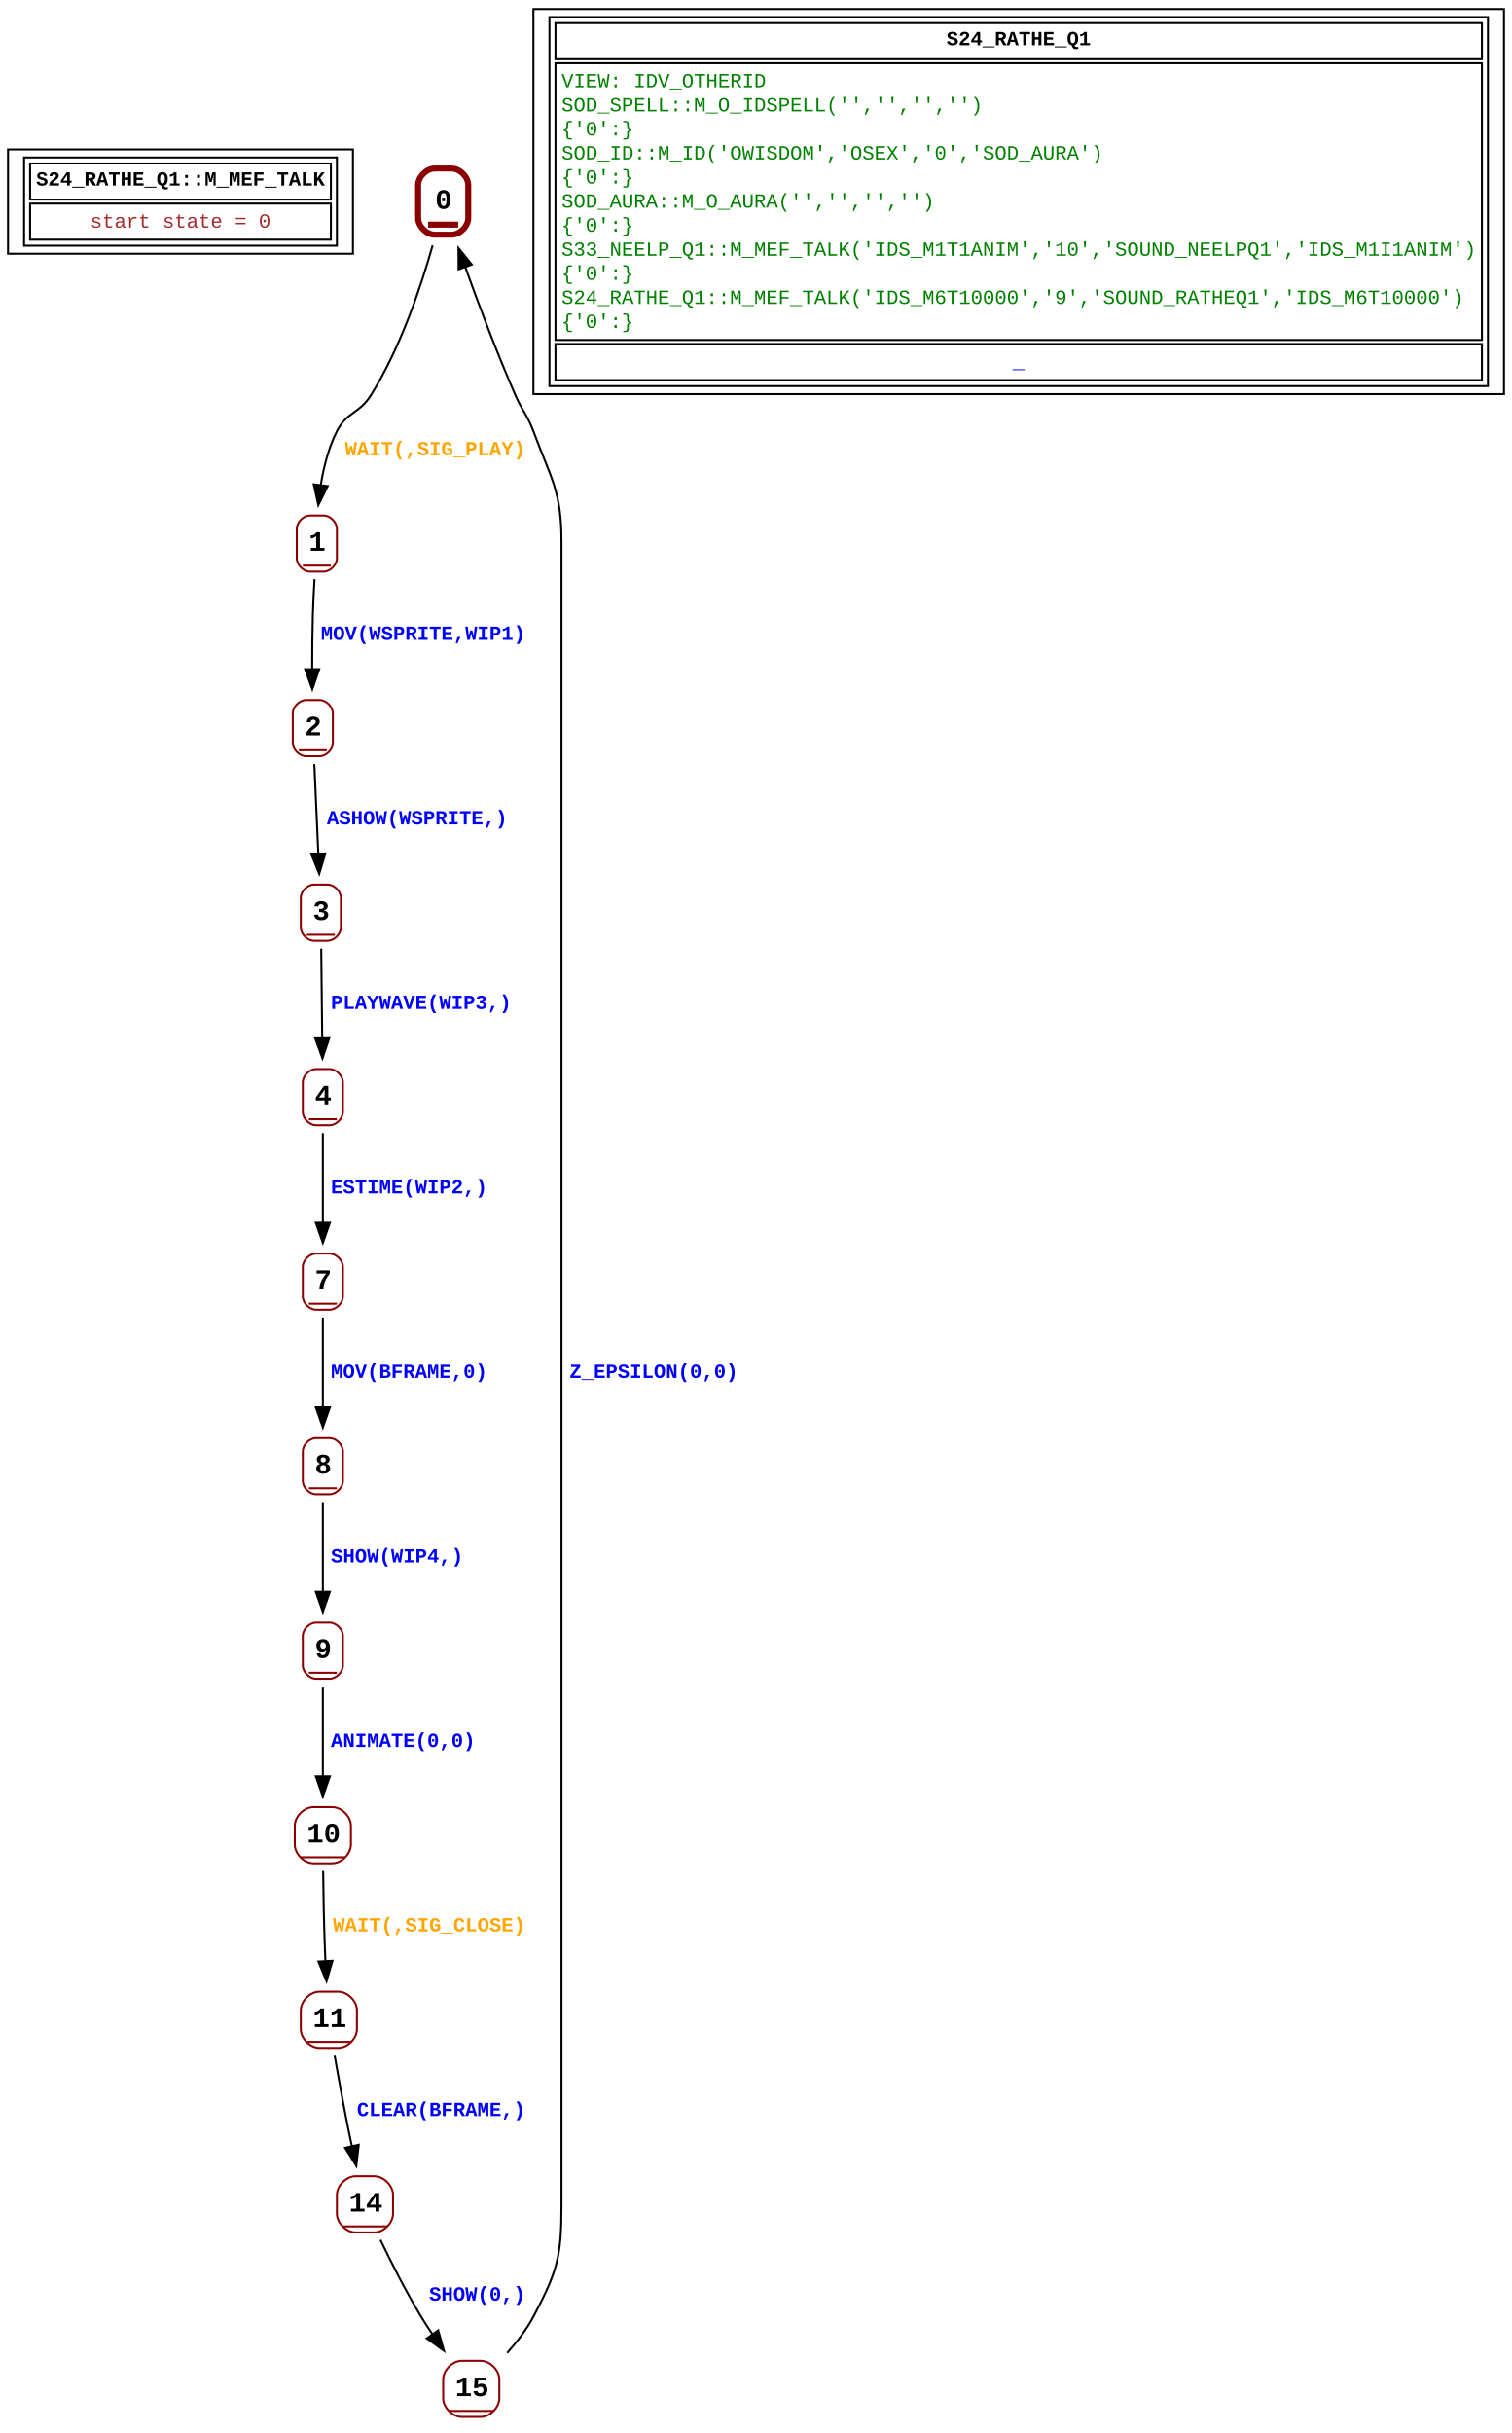
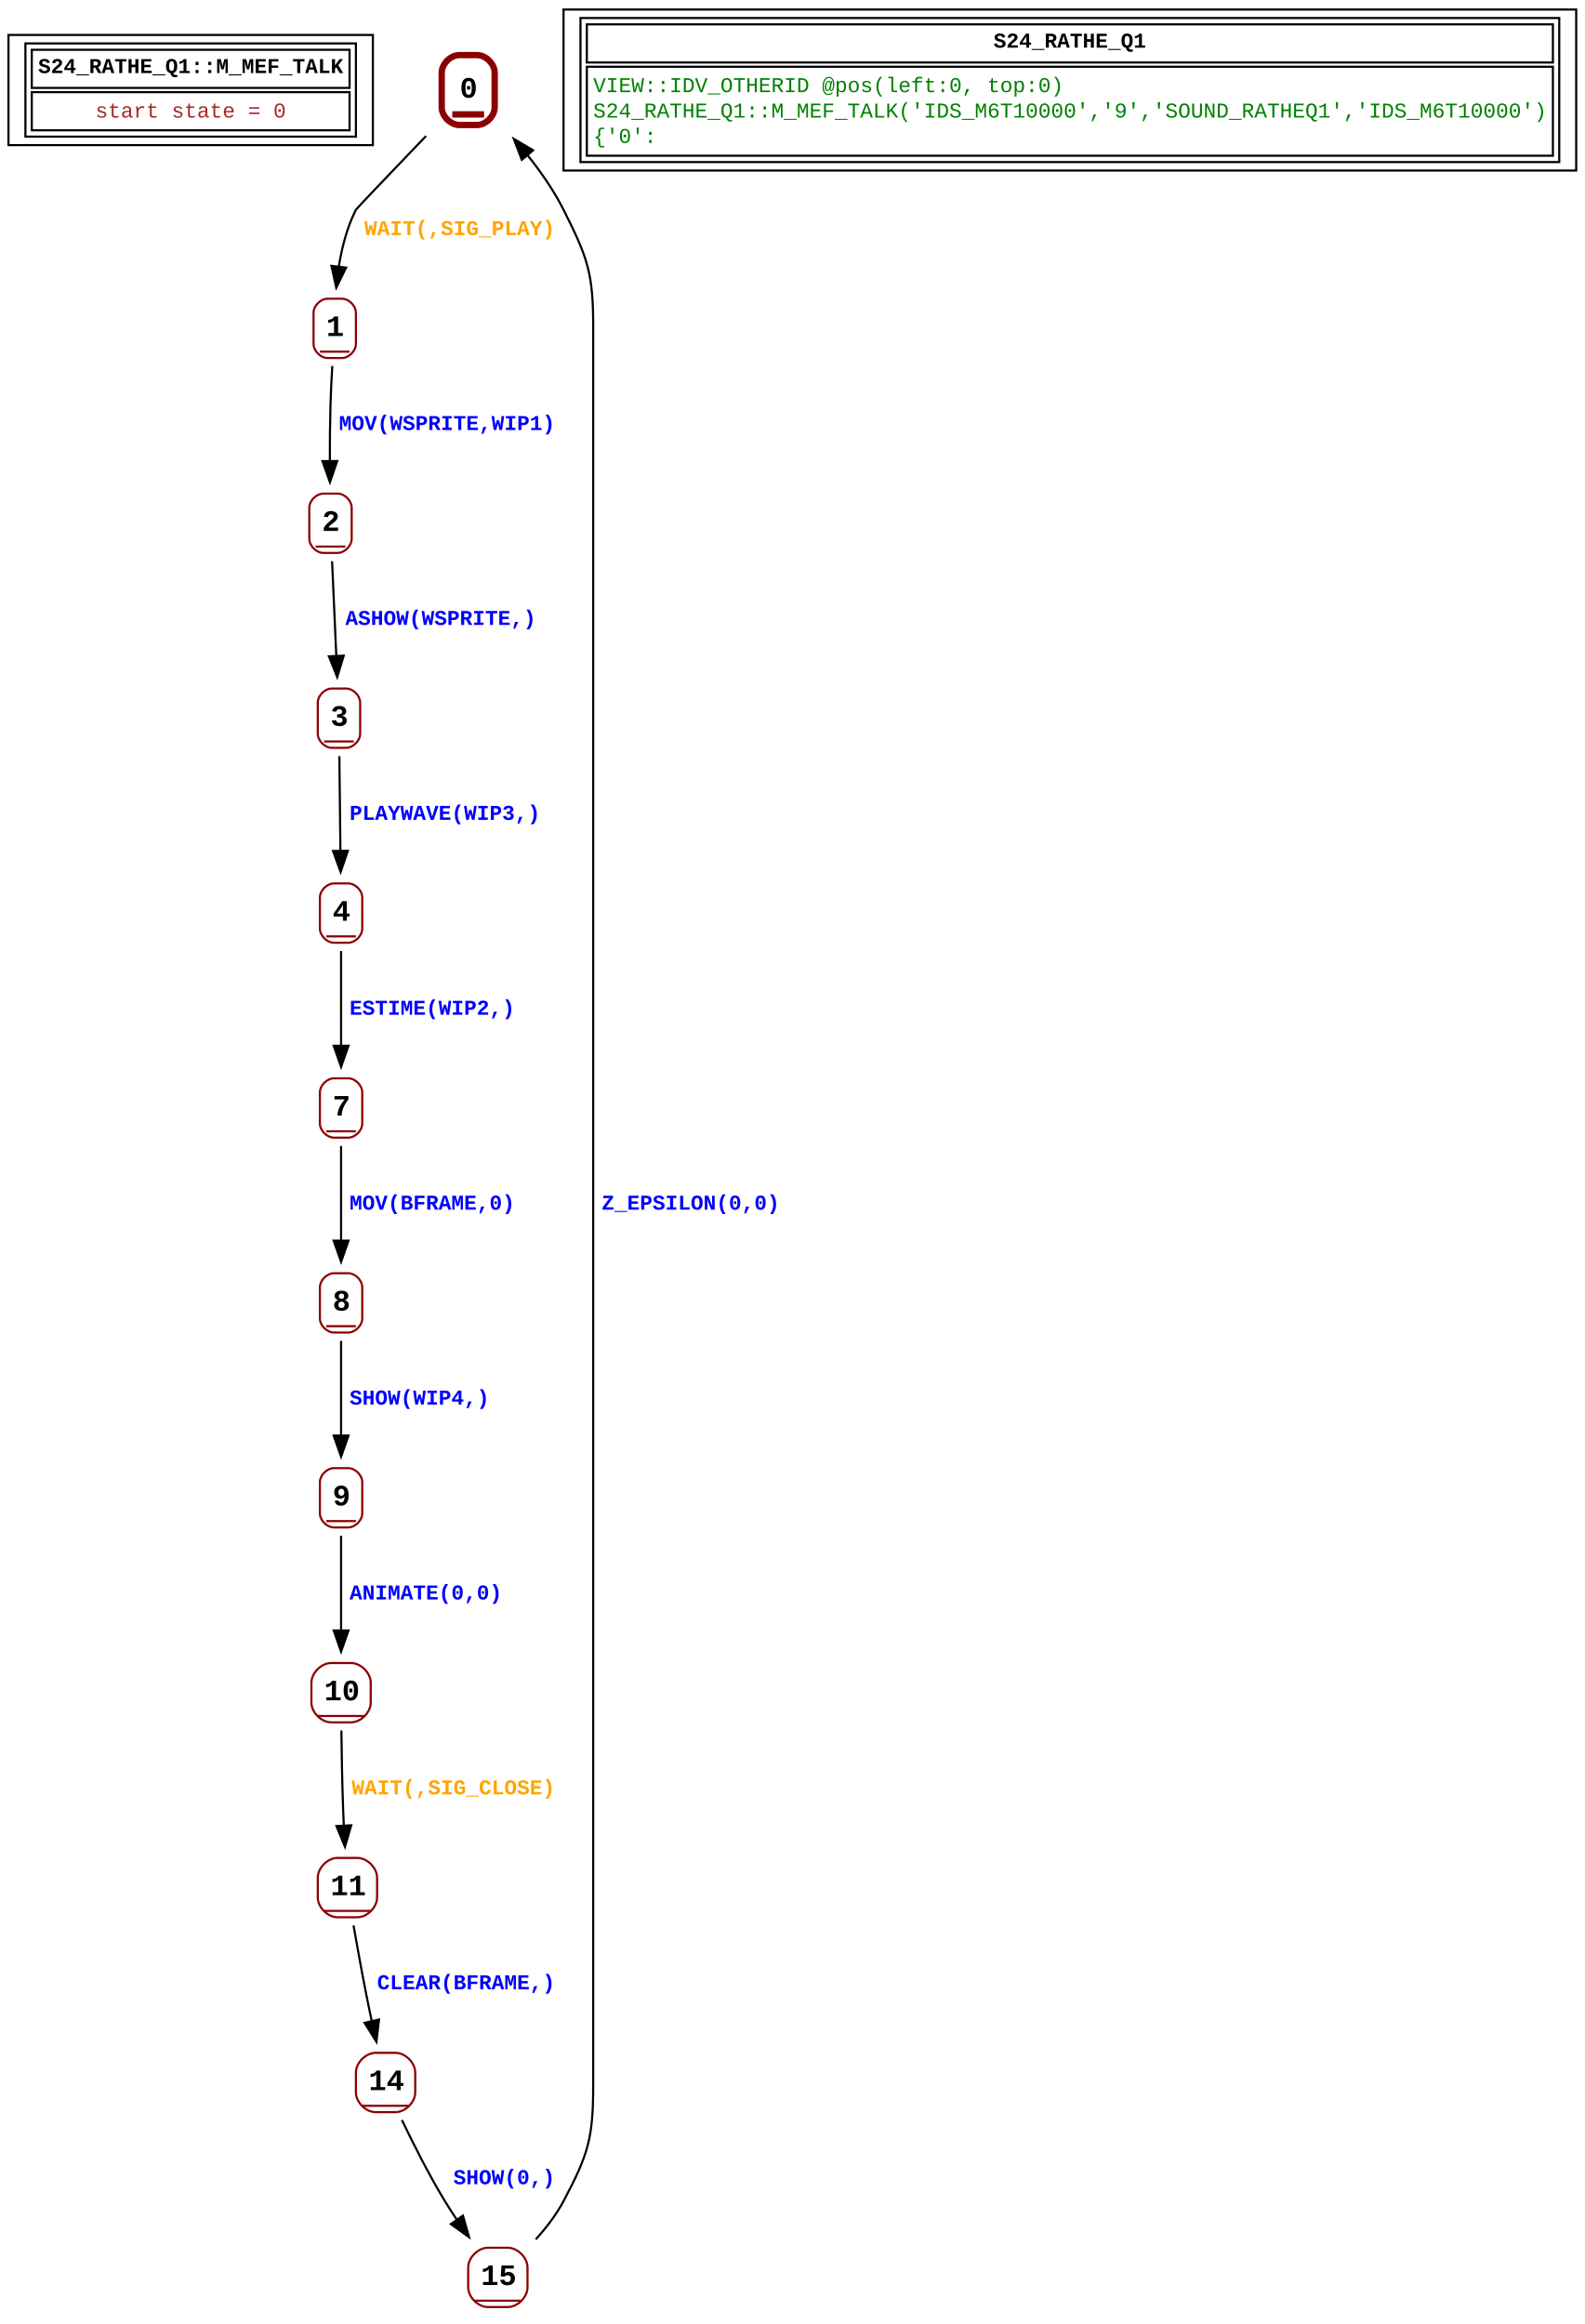
- <svg xmlns="http://www.w3.org/2000/svg" width="754pt" height="1213pt" viewBox="0.00 0.00 754.00 1213.00">
-   <g id="graph0" class="graph" transform="scale(1 1) rotate(0) translate(4 1209)">
-     <polygon fill="white" stroke="none" points="-4,4 -4,-1209 750,-1209 750,4 -4,4" />
+ <svg xmlns="http://www.w3.org/2000/svg" width="748pt" height="1097pt" viewBox="0.00 0.00 748.00 1097.00">
+   <g id="graph0" class="graph" transform="scale(1 1) rotate(0) translate(4 1093)">
+     <polygon fill="white" stroke="none" points="-4,4 -4,-1093 744,-1093 744,4 -4,4" />
    <g id="node1" class="node">
-       <polygon fill="none" stroke="black" points="0,-1082.5 0,-1134.5 172,-1134.5 172,-1082.5 0,-1082.5" />
-       <polygon fill="none" stroke="black" points="11,-1109.5 11,-1127.5 161,-1127.5 161,-1109.5 11,-1109.5" />
-       <text text-anchor="start" x="14" y="-1116.5" font-family="Courier New" font-weight="bold" font-size="10.00">S24_RATHE_Q1::M_MEF_TALK</text>
-       <polygon fill="none" stroke="black" points="11,-1089.5 11,-1107.5 161,-1107.5 161,-1089.5 11,-1089.5" />
-       <text text-anchor="start" x="40.99" y="-1095.5" font-family="Courier New" font-size="10.00" fill="brown">start state = 0</text>
-       <polygon fill="none" stroke="black" points="8,-1086.5 8,-1130.5 164,-1130.5 164,-1086.5 8,-1086.5" />
+       <polygon fill="none" stroke="black" points="0,-1024.5 0,-1076.5 172,-1076.5 172,-1024.5 0,-1024.5" />
+       <polygon fill="none" stroke="black" points="11,-1051.5 11,-1069.5 161,-1069.5 161,-1051.5 11,-1051.5" />
+       <text text-anchor="start" x="14" y="-1058.5" font-family="Courier New" font-weight="bold" font-size="10.00">S24_RATHE_Q1::M_MEF_TALK</text>
+       <polygon fill="none" stroke="black" points="11,-1031.5 11,-1049.5 161,-1049.5 161,-1031.5 11,-1031.5" />
+       <text text-anchor="start" x="40.99" y="-1037.5" font-family="Courier New" font-size="10.00" fill="brown">start state = 0</text>
+       <polygon fill="none" stroke="black" points="8,-1028.5 8,-1072.5 164,-1072.5 164,-1028.5 8,-1028.5" />
    </g>
    <g id="node2" class="node">
-       <polyline fill="none" stroke="darkred" stroke-width="3" points="209.5,-1097 224.5,-1097" />
-       <text text-anchor="start" x="213" y="-1104.9" font-family="Courier New" font-weight="bold" font-size="14.00">0</text>
-       <path fill="none" stroke="darkred" stroke-width="3" d="M212.83,-1092C212.83,-1092 221.17,-1092 221.17,-1092 225.33,-1092 229.5,-1096.17 229.5,-1100.33 229.5,-1100.33 229.5,-1116.67 229.5,-1116.67 229.5,-1120.83 225.33,-1125 221.17,-1125 221.17,-1125 212.83,-1125 212.83,-1125 208.67,-1125 204.5,-1120.83 204.5,-1116.67 204.5,-1116.67 204.5,-1100.33 204.5,-1100.33 204.5,-1096.17 208.67,-1092 212.83,-1092" />
+       <polyline fill="none" stroke="darkred" stroke-width="3" points="209.5,-1039 224.5,-1039" />
+       <text text-anchor="start" x="213" y="-1046.9" font-family="Courier New" font-weight="bold" font-size="14.00">0</text>
+       <path fill="none" stroke="darkred" stroke-width="3" d="M212.83,-1034C212.83,-1034 221.17,-1034 221.17,-1034 225.33,-1034 229.5,-1038.17 229.5,-1042.33 229.5,-1042.33 229.5,-1058.67 229.5,-1058.67 229.5,-1062.83 225.33,-1067 221.17,-1067 221.17,-1067 212.83,-1067 212.83,-1067 208.67,-1067 204.5,-1062.83 204.5,-1058.67 204.5,-1058.67 204.5,-1042.33 204.5,-1042.33 204.5,-1038.17 208.67,-1034 212.83,-1034" />
    </g>
    <g id="node3" class="node">
      <polyline fill="none" stroke="darkred" points="147,-927 161,-927" />
      <text text-anchor="start" x="150" y="-934.4" font-family="Courier New" font-weight="bold" font-size="14.00">1</text>
      <path fill="none" stroke="darkred" d="M150.67,-924C150.67,-924 157.33,-924 157.33,-924 160.67,-924 164,-927.33 164,-930.67 164,-930.67 164,-945.33 164,-945.33 164,-948.67 160.67,-952 157.33,-952 157.33,-952 150.67,-952 150.67,-952 147.33,-952 144,-948.67 144,-945.33 144,-945.33 144,-930.67 144,-930.67 144,-927.33 147.33,-924 150.67,-924" />
    </g>
    <g id="edge1" class="edge">
-       <path fill="none" stroke="black" d="M211.74,-1086.67C206.07,-1066.55 195.84,-1035.74 181,-1012 175.17,-1002.67 168.97,-1003.82 164,-994 159.8,-985.69 157.34,-975.88 155.91,-966.87" />
-       <polygon fill="black" stroke="black" points="159.41,-966.68 154.74,-957.17 152.46,-967.52 159.41,-966.68" />
+       <path fill="none" stroke="black" d="M197.11,-1028.81C182.19,-1013.26 164.28,-994.55 164,-994 159.77,-985.7 157.31,-975.9 155.88,-966.88" />
+       <polygon fill="black" stroke="black" points="159.38,-966.69 154.72,-957.18 152.43,-967.53 159.38,-966.69" />
      <text text-anchor="start" x="168" y="-982" font-family="Courier New" font-weight="bold" font-size="10.00" fill="orange">WAIT(,SIG_PLAY)</text>
    </g>
    <g id="node4" class="node">
      <polyline fill="none" stroke="darkred" points="145,-835 159,-835" />
      <text text-anchor="start" x="148" y="-842.4" font-family="Courier New" font-weight="bold" font-size="14.00">2</text>
      <path fill="none" stroke="darkred" d="M148.67,-832C148.67,-832 155.33,-832 155.33,-832 158.67,-832 162,-835.33 162,-838.67 162,-838.67 162,-853.33 162,-853.33 162,-856.67 158.67,-860 155.33,-860 155.33,-860 148.67,-860 148.67,-860 145.33,-860 142,-856.67 142,-853.33 142,-853.33 142,-838.67 142,-838.67 142,-835.33 145.33,-832 148.67,-832" />
    </g>
    <g id="edge2" class="edge">
      <path fill="none" stroke="black" d="M152.85,-920.27C152.5,-914.49 152.17,-907.96 152,-902 151.75,-893.31 151.68,-883.84 151.69,-875.24" />
      <polygon fill="black" stroke="black" points="155.19,-875.39 151.74,-865.37 148.19,-875.35 155.19,-875.39" />
      <text text-anchor="start" x="156" y="-890" font-family="Courier New" font-weight="bold" font-size="10.00" fill="blue">MOV(WSPRITE,WIP1)</text>
    </g>
    <g id="node9" class="node">
      <polyline fill="none" stroke="darkred" points="149,-743 163,-743" />
      <text text-anchor="start" x="152" y="-750.4" font-family="Courier New" font-weight="bold" font-size="14.00">3</text>
      <path fill="none" stroke="darkred" d="M152.67,-740C152.67,-740 159.33,-740 159.33,-740 162.67,-740 166,-743.33 166,-746.67 166,-746.67 166,-761.33 166,-761.33 166,-764.67 162.67,-768 159.33,-768 159.33,-768 152.67,-768 152.67,-768 149.33,-768 146,-764.67 146,-761.33 146,-761.33 146,-746.67 146,-746.67 146,-743.33 149.33,-740 152.67,-740" />
    </g>
    <g id="edge7" class="edge">
      <path fill="none" stroke="black" d="M152.75,-828.07C153.32,-815.38 154.1,-797.71 154.76,-782.94" />
      <polygon fill="black" stroke="black" points="158.24,-783.51 155.18,-773.36 151.24,-783.2 158.24,-783.51" />
      <text text-anchor="start" x="159" y="-798" font-family="Courier New" font-weight="bold" font-size="10.00" fill="blue">ASHOW(WSPRITE,)</text>
    </g>
    <g id="node5" class="node">
      <polyline fill="none" stroke="darkred" points="146,-283 168,-283" />
      <text text-anchor="start" x="149" y="-290.4" font-family="Courier New" font-weight="bold" font-size="14.00">10</text>
      <path fill="none" stroke="darkred" d="M152.33,-280C152.33,-280 161.67,-280 161.67,-280 166.33,-280 171,-284.67 171,-289.33 171,-289.33 171,-298.67 171,-298.67 171,-303.33 166.33,-308 161.67,-308 161.67,-308 152.33,-308 152.33,-308 147.67,-308 143,-303.33 143,-298.67 143,-298.67 143,-289.33 143,-289.33 143,-284.67 147.67,-280 152.33,-280" />
    </g>
    <g id="node6" class="node">
      <polyline fill="none" stroke="darkred" points="149,-191 171,-191" />
      <text text-anchor="start" x="152" y="-198.4" font-family="Courier New" font-weight="bold" font-size="14.00">11</text>
      <path fill="none" stroke="darkred" d="M155.33,-188C155.33,-188 164.67,-188 164.67,-188 169.33,-188 174,-192.67 174,-197.33 174,-197.33 174,-206.67 174,-206.67 174,-211.33 169.33,-216 164.67,-216 164.67,-216 155.33,-216 155.33,-216 150.67,-216 146,-211.33 146,-206.67 146,-206.67 146,-197.33 146,-197.33 146,-192.67 150.67,-188 155.33,-188" />
    </g>
    <g id="edge3" class="edge">
      <path fill="none" stroke="black" d="M157.14,-276.15C157.27,-265.26 157.52,-250.79 158,-238 158.08,-235.76 158.19,-233.45 158.3,-231.12" />
      <polygon fill="black" stroke="black" points="161.79,-231.41 158.83,-221.24 154.8,-231.04 161.79,-231.41" />
      <text text-anchor="start" x="162" y="-246" font-family="Courier New" font-weight="bold" font-size="10.00" fill="orange">WAIT(,SIG_CLOSE)</text>
    </g>
    <g id="node7" class="node">
      <polyline fill="none" stroke="darkred" points="167,-99 189,-99" />
      <text text-anchor="start" x="170" y="-106.4" font-family="Courier New" font-weight="bold" font-size="14.00">14</text>
      <path fill="none" stroke="darkred" d="M173.33,-96C173.33,-96 182.67,-96 182.67,-96 187.33,-96 192,-100.67 192,-105.33 192,-105.33 192,-114.67 192,-114.67 192,-119.33 187.33,-124 182.67,-124 182.67,-124 173.33,-124 173.33,-124 168.67,-124 164,-119.33 164,-114.67 164,-114.67 164,-105.33 164,-105.33 164,-100.67 168.67,-96 173.33,-96" />
    </g>
    <g id="edge4" class="edge">
      <path fill="none" stroke="black" d="M162.87,-184.11C164.77,-173.21 167.39,-158.74 170,-146 170.48,-143.66 170.99,-141.24 171.52,-138.81" />
      <polygon fill="black" stroke="black" points="174.91,-139.7 173.69,-129.18 168.08,-138.17 174.91,-139.7" />
      <text text-anchor="start" x="174" y="-154" font-family="Courier New" font-weight="bold" font-size="10.00" fill="blue">CLEAR(BFRAME,)</text>
    </g>
    <g id="node8" class="node">
      <polyline fill="none" stroke="darkred" points="220,-7 242,-7" />
      <text text-anchor="start" x="223" y="-14.4" font-family="Courier New" font-weight="bold" font-size="14.00">15</text>
      <path fill="none" stroke="darkred" d="M226.33,-4C226.33,-4 235.67,-4 235.67,-4 240.33,-4 245,-8.67 245,-13.33 245,-13.33 245,-22.67 245,-22.67 245,-27.33 240.33,-32 235.67,-32 235.67,-32 226.33,-32 226.33,-32 221.67,-32 217,-27.33 217,-22.67 217,-22.67 217,-13.33 217,-13.33 217,-8.67 221.67,-4 226.33,-4" />
    </g>
    <g id="edge5" class="edge">
      <path fill="none" stroke="black" d="M185.7,-92.29C191.01,-81.2 198.44,-66.46 206,-54 207.8,-51.03 209.77,-47.99 211.79,-44.99" />
      <polygon fill="black" stroke="black" points="214.53,-47.18 217.4,-36.98 208.8,-43.17 214.53,-47.18" />
      <text text-anchor="start" x="210" y="-62" font-family="Courier New" font-weight="bold" font-size="10.00" fill="blue">SHOW(0,)</text>
    </g>
    <g id="edge6" class="edge">
-       <path fill="none" stroke="black" d="M248.89,-35.92C253.73,-41.3 258.58,-47.54 262,-54 273.81,-76.29 276,-83.78 276,-109 276,-939 276,-939 276,-939 276,-964.22 270.8,-970.36 262,-994 258.88,-1002.38 256.58,-1003.8 253,-1012 243.79,-1033.07 234.66,-1057.33 227.91,-1076.12" />
-       <polygon fill="black" stroke="black" points="224.68,-1074.74 224.63,-1085.34 231.28,-1077.09 224.68,-1074.74" />
+       <path fill="none" stroke="black" d="M248.89,-35.92C253.73,-41.3 258.58,-47.54 262,-54 273.81,-76.29 276,-83.78 276,-109 276,-939 276,-939 276,-939 276,-964.22 273.32,-971.46 262,-994 257.43,-1003.1 251.16,-1012.07 244.76,-1020.06" />
+       <polygon fill="black" stroke="black" points="242.29,-1017.56 238.52,-1027.46 247.64,-1022.07 242.29,-1017.56" />
      <text text-anchor="start" x="280" y="-522" font-family="Courier New" font-weight="bold" font-size="10.00" fill="blue">Z_EPSILON(0,0)</text>
    </g>
    <g id="node10" class="node">
      <polyline fill="none" stroke="darkred" points="150,-651 164,-651" />
      <text text-anchor="start" x="153" y="-658.4" font-family="Courier New" font-weight="bold" font-size="14.00">4</text>
      <path fill="none" stroke="darkred" d="M153.67,-648C153.67,-648 160.33,-648 160.33,-648 163.67,-648 167,-651.33 167,-654.67 167,-654.67 167,-669.33 167,-669.33 167,-672.67 163.67,-676 160.33,-676 160.33,-676 153.67,-676 153.67,-676 150.33,-676 147,-672.67 147,-669.33 147,-669.33 147,-654.67 147,-654.67 147,-651.33 150.33,-648 153.67,-648" />
    </g>
    <g id="edge8" class="edge">
      <path fill="none" stroke="black" d="M156.19,-736.07C156.33,-723.38 156.53,-705.71 156.69,-690.94" />
      <polygon fill="black" stroke="black" points="160.18,-691.4 156.8,-681.37 153.18,-691.33 160.18,-691.4" />
      <text text-anchor="start" x="161" y="-706" font-family="Courier New" font-weight="bold" font-size="10.00" fill="blue">PLAYWAVE(WIP3,)</text>
    </g>
    <g id="node11" class="node">
      <polyline fill="none" stroke="darkred" points="150,-559 164,-559" />
      <text text-anchor="start" x="153" y="-566.4" font-family="Courier New" font-weight="bold" font-size="14.00">7</text>
      <path fill="none" stroke="darkred" d="M153.67,-556C153.67,-556 160.33,-556 160.33,-556 163.67,-556 167,-559.33 167,-562.67 167,-562.67 167,-577.33 167,-577.33 167,-580.67 163.67,-584 160.33,-584 160.33,-584 153.67,-584 153.67,-584 150.33,-584 147,-580.67 147,-577.33 147,-577.33 147,-562.67 147,-562.67 147,-559.33 150.33,-556 153.67,-556" />
    </g>
    <g id="edge9" class="edge">
      <path fill="none" stroke="black" d="M157,-644.07C157,-631.38 157,-613.71 157,-598.94" />
      <polygon fill="black" stroke="black" points="160.5,-599.37 157,-589.37 153.5,-599.37 160.5,-599.37" />
      <text text-anchor="start" x="161" y="-614" font-family="Courier New" font-weight="bold" font-size="10.00" fill="blue">ESTIME(WIP2,)</text>
    </g>
    <g id="node12" class="node">
      <polyline fill="none" stroke="darkred" points="150,-467 164,-467" />
      <text text-anchor="start" x="153" y="-474.4" font-family="Courier New" font-weight="bold" font-size="14.00">8</text>
      <path fill="none" stroke="darkred" d="M153.67,-464C153.67,-464 160.33,-464 160.33,-464 163.67,-464 167,-467.33 167,-470.67 167,-470.67 167,-485.33 167,-485.33 167,-488.67 163.67,-492 160.33,-492 160.33,-492 153.67,-492 153.67,-492 150.33,-492 147,-488.67 147,-485.33 147,-485.33 147,-470.67 147,-470.67 147,-467.33 150.33,-464 153.67,-464" />
    </g>
    <g id="edge10" class="edge">
      <path fill="none" stroke="black" d="M157,-552.07C157,-539.38 157,-521.71 157,-506.94" />
      <polygon fill="black" stroke="black" points="160.5,-507.37 157,-497.37 153.5,-507.37 160.5,-507.37" />
      <text text-anchor="start" x="161" y="-522" font-family="Courier New" font-weight="bold" font-size="10.00" fill="blue">MOV(BFRAME,0)</text>
    </g>
    <g id="node13" class="node">
      <polyline fill="none" stroke="darkred" points="150,-375 164,-375" />
      <text text-anchor="start" x="153" y="-382.4" font-family="Courier New" font-weight="bold" font-size="14.00">9</text>
      <path fill="none" stroke="darkred" d="M153.67,-372C153.67,-372 160.33,-372 160.33,-372 163.67,-372 167,-375.33 167,-378.67 167,-378.67 167,-393.33 167,-393.33 167,-396.67 163.67,-400 160.33,-400 160.33,-400 153.67,-400 153.67,-400 150.33,-400 147,-396.67 147,-393.33 147,-393.33 147,-378.67 147,-378.67 147,-375.33 150.33,-372 153.67,-372" />
    </g>
    <g id="edge11" class="edge">
      <path fill="none" stroke="black" d="M157,-460.07C157,-447.38 157,-429.71 157,-414.94" />
      <polygon fill="black" stroke="black" points="160.5,-415.37 157,-405.37 153.5,-415.37 160.5,-415.37" />
      <text text-anchor="start" x="161" y="-430" font-family="Courier New" font-weight="bold" font-size="10.00" fill="blue">SHOW(WIP4,)</text>
    </g>
    <g id="edge12" class="edge">
      <path fill="none" stroke="black" d="M157,-368.07C157,-355.38 157,-337.71 157,-322.94" />
      <polygon fill="black" stroke="black" points="160.5,-323.37 157,-313.37 153.5,-323.37 160.5,-323.37" />
      <text text-anchor="start" x="161" y="-338" font-family="Courier New" font-weight="bold" font-size="10.00" fill="blue">ANIMATE(0,0)</text>
    </g>
    <g id="node14" class="node">
-       <polygon fill="none" stroke="black" points="262,-1012.5 262,-1204.5 746,-1204.5 746,-1012.5 262,-1012.5" />
-       <polygon fill="none" stroke="black" points="273,-1179.5 273,-1197.5 735,-1197.5 735,-1179.5 273,-1179.5" />
-       <text text-anchor="start" x="467.99" y="-1186.5" font-family="Courier New" font-weight="bold" font-size="10.00">S24_RATHE_Q1</text>
-       <polygon fill="none" stroke="black" points="273,-1039.5 273,-1177.5 735,-1177.5 735,-1039.5 273,-1039.5" />
-       <text text-anchor="start" x="276" y="-1165.5" font-family="Courier New" font-size="10.00" fill="green">VIEW: IDV_OTHERID</text>
-       <text text-anchor="start" x="276" y="-1153.5" font-family="Courier New" font-size="10.00" fill="green">SOD_SPELL::M_O_IDSPELL('','','','')</text>
-       <text text-anchor="start" x="276" y="-1141.5" font-family="Courier New" font-size="10.00" fill="green">{'0':}</text>
-       <text text-anchor="start" x="276" y="-1129.5" font-family="Courier New" font-size="10.00" fill="green">SOD_ID::M_ID('OWISDOM','OSEX','0','SOD_AURA')</text>
-       <text text-anchor="start" x="276" y="-1117.5" font-family="Courier New" font-size="10.00" fill="green">{'0':}</text>
-       <text text-anchor="start" x="276" y="-1105.5" font-family="Courier New" font-size="10.00" fill="green">SOD_AURA::M_O_AURA('','','','')</text>
-       <text text-anchor="start" x="276" y="-1093.5" font-family="Courier New" font-size="10.00" fill="green">{'0':}</text>
-       <text text-anchor="start" x="276" y="-1081.5" font-family="Courier New" font-size="10.00" fill="green">S33_NEELP_Q1::M_MEF_TALK('IDS_M1T1ANIM','10','SOUND_NEELPQ1','IDS_M1I1ANIM')</text>
-       <text text-anchor="start" x="276" y="-1069.5" font-family="Courier New" font-size="10.00" fill="green">{'0':}</text>
-       <text text-anchor="start" x="276" y="-1057.5" font-family="Courier New" font-size="10.00" fill="green">S24_RATHE_Q1::M_MEF_TALK('IDS_M6T10000','9','SOUND_RATHEQ1','IDS_M6T10000')</text>
-       <text text-anchor="start" x="276" y="-1045.5" font-family="Courier New" font-size="10.00" fill="green">{'0':}</text>
-       <polygon fill="none" stroke="black" points="273,-1019.5 273,-1037.5 735,-1037.5 735,-1019.5 273,-1019.5" />
-       <text text-anchor="start" x="501" y="-1025.5" font-family="Courier New" font-size="10.00" fill="blue">_</text>
-       <polygon fill="none" stroke="black" points="270,-1016.5 270,-1200.5 738,-1200.5 738,-1016.5 270,-1016.5" />
+       <polygon fill="none" stroke="black" points="262,-1012.5 262,-1088.5 740,-1088.5 740,-1012.5 262,-1012.5" />
+       <polygon fill="none" stroke="black" points="273,-1063.5 273,-1081.5 729,-1081.5 729,-1063.5 273,-1063.5" />
+       <text text-anchor="start" x="464.99" y="-1070.5" font-family="Courier New" font-weight="bold" font-size="10.00">S24_RATHE_Q1</text>
+       <polygon fill="none" stroke="black" points="273,-1019.5 273,-1061.5 729,-1061.5 729,-1019.5 273,-1019.5" />
+       <text text-anchor="start" x="276" y="-1049.5" font-family="Courier New" font-size="10.00" fill="green">VIEW::IDV_OTHERID @pos(left:0, top:0)</text>
+       <text text-anchor="start" x="276" y="-1037.5" font-family="Courier New" font-size="10.00" fill="green">S24_RATHE_Q1::M_MEF_TALK('IDS_M6T10000','9','SOUND_RATHEQ1','IDS_M6T10000')</text>
+       <text text-anchor="start" x="276" y="-1025.5" font-family="Courier New" font-size="10.00" fill="green">{'0':</text>
+       <polygon fill="none" stroke="black" points="270,-1016.5 270,-1084.5 732,-1084.5 732,-1016.5 270,-1016.5" />
    </g>
  </g>
</svg>
